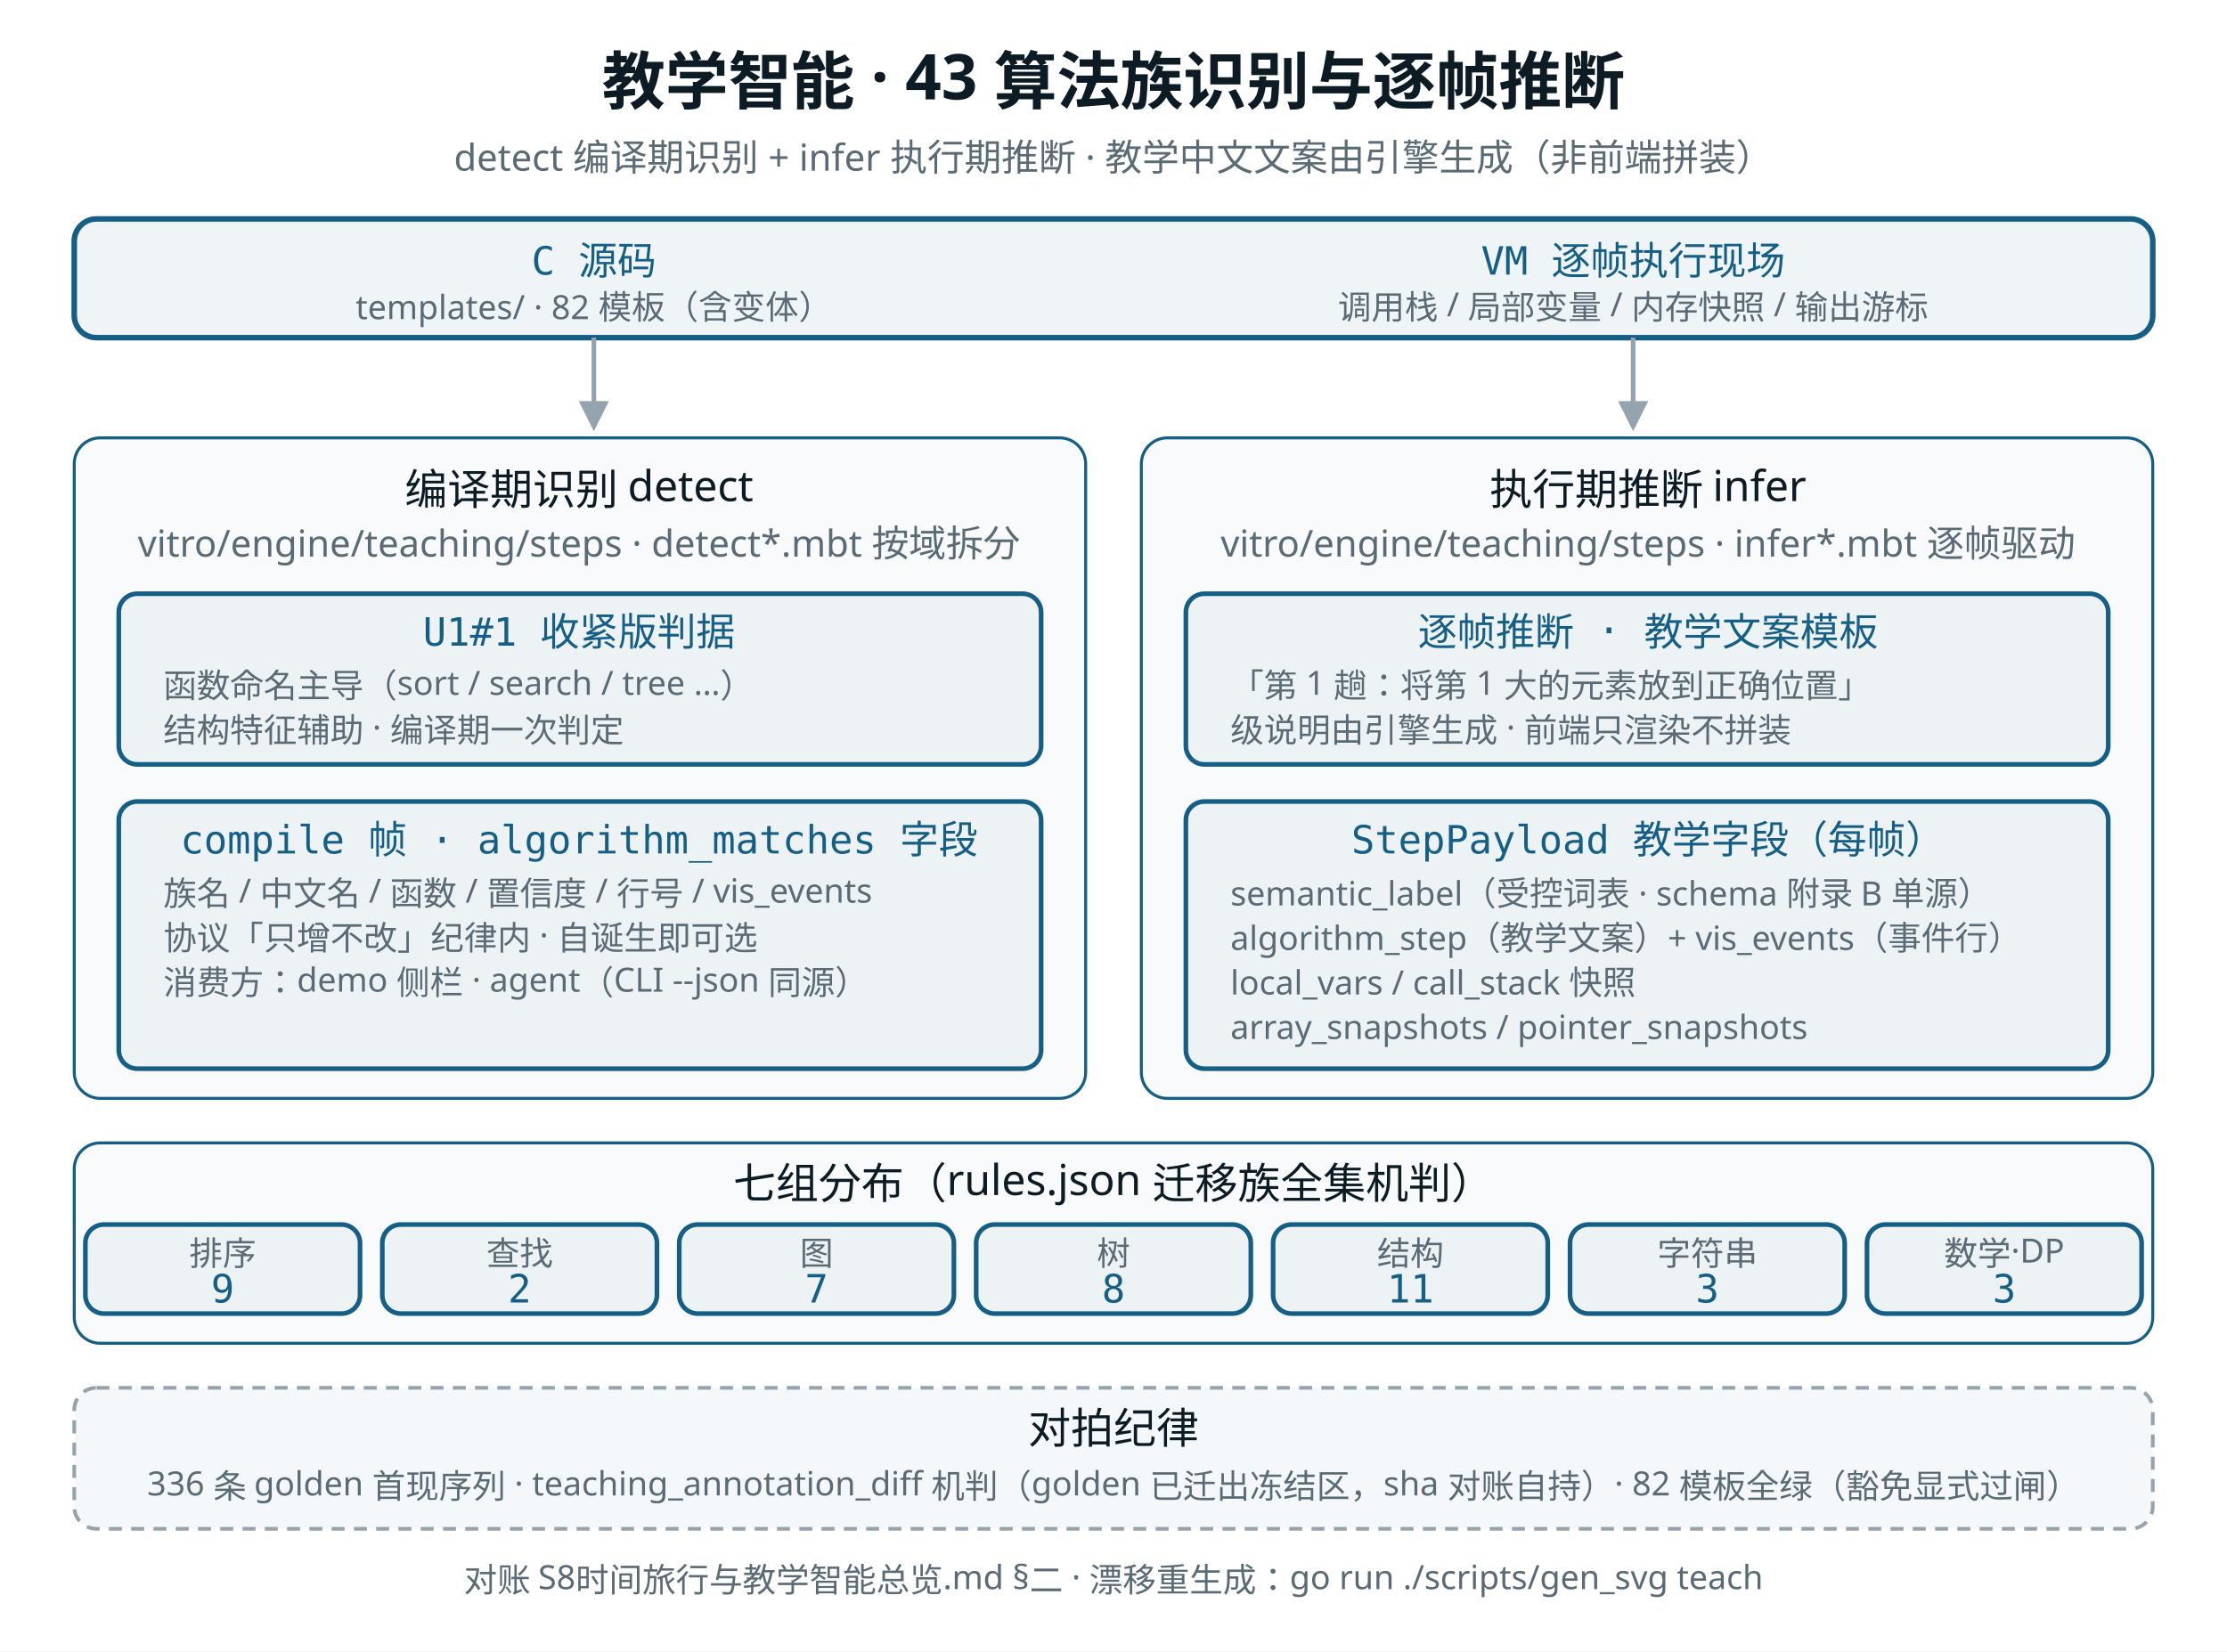
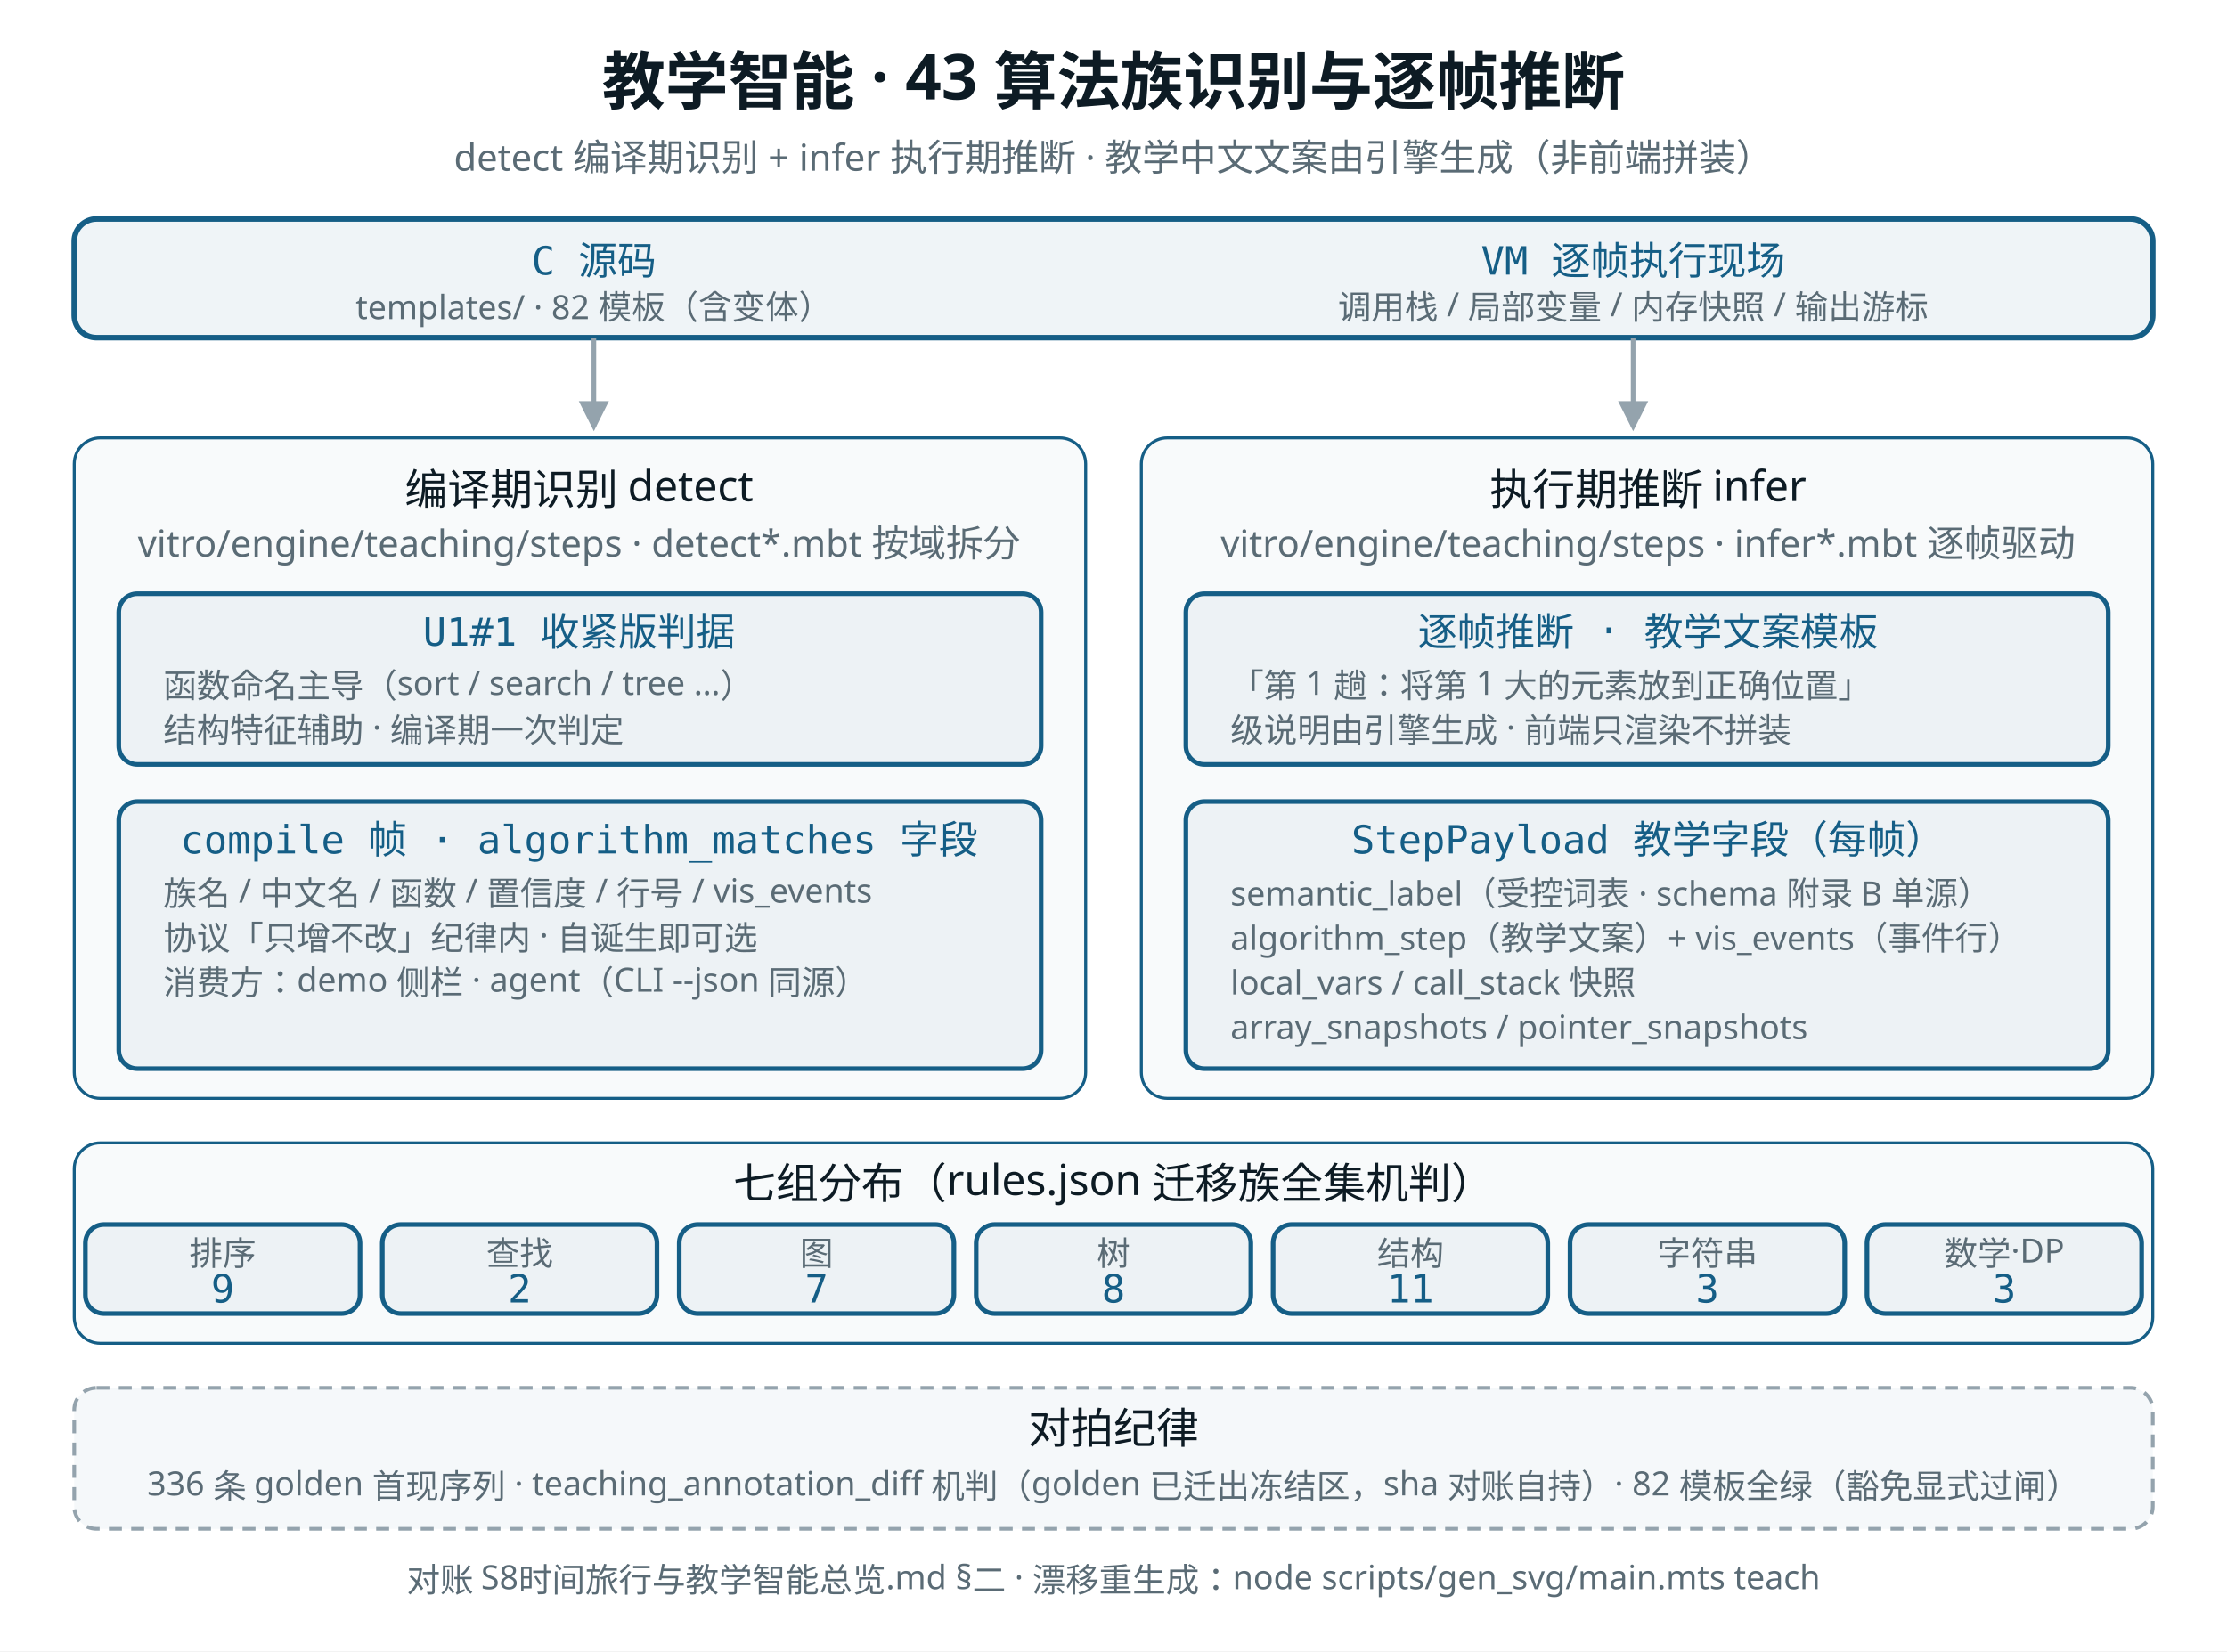
<svg xmlns="http://www.w3.org/2000/svg" viewBox="0 0 1200 890" role="img" aria-label="vitro 教学智能算法族流水线">
  <style>
    .bg     { fill: #FFFFFF; }
    .core   { fill: #155E86; fill-opacity: .07; stroke: #155E86; stroke-width: 3; }
    .card   { fill: #155E86; fill-opacity: .05; stroke: #155E86; stroke-width: 2.5; }
    .cons   { fill: none; stroke: #94A3AD; stroke-width: 2; }
    .warn   { fill: #155E86; fill-opacity: .04; stroke: #94A3AD; stroke-width: 2; stroke-dasharray: 7 5; }
    .plan   { fill: none; stroke: #94A3AD; stroke-width: 1.8; stroke-dasharray: 5 4; }
    .line   { stroke: #94A3AD; stroke-width: 3; fill: none; }
    .edge   { stroke: #94A3AD; stroke-width: 2.5; fill: none; }
    .ahf    { fill: #94A3AD; stroke: none; }
    .tn     { font-family: "Consolas","Cascadia Mono",monospace; font-size: 17px; fill: #155E86; stroke: none; }
    .zone   { fill: #155E86; fill-opacity: .028; stroke: #155E86; stroke-width: 1.6; }
    .tt     { font-family: "Segoe UI","Microsoft YaHei",sans-serif; font-size: 34px; font-weight: 600; fill: #0D1B24; stroke: none; }
    .t      { font-family: "Segoe UI","Microsoft YaHei",sans-serif; font-size: 23px; fill: #0D1B24; stroke: none; }
    .ts     { font-family: "Consolas","Cascadia Mono",monospace; font-size: 21px; fill: #155E86; stroke: none; }
    .tm     { font-family: "Segoe UI","Microsoft YaHei",sans-serif; font-size: 20px; fill: #5A6B75; stroke: none; }
    .tc     { font-family: "Segoe UI","Microsoft YaHei",sans-serif; font-size: 18px; fill: #5A6B75; stroke: none; }
    @media (prefers-color-scheme: dark) {
      .bg   { fill: #0D1B24; }
      .core { stroke: #4FB3E8; fill: #4FB3E8; fill-opacity: .1; }
      .card { stroke: #4FB3E8; fill: #4FB3E8; fill-opacity: .07; }
      .zone { stroke: #4FB3E8; fill: #4FB3E8; fill-opacity: .05; }
      .cons, .warn, .plan { stroke: #5A6B75; }
      .line, .edge { stroke: #5A6B75; }
      .ahf  { fill: #5A6B75; }
      .tt, .t { fill: #E9F1F7; }
      .ts, .tn { fill: #4FB3E8; }
      .tm, .tc { fill: #94A3AD; }
    }
  </style>
  <rect class="bg" width="1200" height="890" />
  <defs>
    <marker id="ah" viewBox="0 0 10 10" refX="8.5" refY="5" markerWidth="6.5" markerHeight="6.5" orient="auto-start-reverse">
      <path d="M0,0 L10,5 L0,10 z" class="ahf" />
    </marker>
  </defs>
  <text class="tt" x="600" y="56" text-anchor="middle">教学智能 · 43 算法族识别与逐帧推断</text>
  <text class="tm" x="600" y="92" text-anchor="middle">detect 编译期识别 + infer 执行期推断 · 教学中文文案由引擎生成（非前端拼装）</text>
  <rect class="core" x="40" y="118" width="1120" height="64" rx="12" />
  <text class="ts" x="320" y="148" text-anchor="middle">C 源码</text>
  <text class="tc" x="320" y="172" text-anchor="middle">templates/ · 82 模板（含变体）</text>
  <text class="ts" x="880" y="148" text-anchor="middle">VM 逐帧执行现场</text>
  <text class="tc" x="880" y="172" text-anchor="middle">调用栈 / 局部变量 / 内存快照 / 输出游标</text>
  <line class="edge" x1="320" y1="182" x2="320" y2="230" marker-end="url(#ah)" />
  <line class="edge" x1="880" y1="182" x2="880" y2="230" marker-end="url(#ah)" />
  <rect class="zone" x="40" y="236" width="545" height="356" rx="14" />
  <text class="t" x="312" y="272" text-anchor="middle">编译期识别 detect</text>
  <text class="tm" x="312" y="300" text-anchor="middle">vitro/engine/teaching/steps · detect*.mbt 按域拆分</text>
  <rect class="card" x="64" y="320" width="497" height="92" rx="10" />
  <text class="ts" x="312" y="348" text-anchor="middle">U1#1 收紧版判据</text>
  <text class="tc" x="88" y="376" text-anchor="start">函数命名主导（sort / search / tree …）</text>
  <text class="tc" x="88" y="400" text-anchor="start">结构特征辅助 · 编译期一次判定</text>
  <rect class="card" x="64" y="432" width="497" height="144" rx="10" />
  <text class="ts" x="312" y="460" text-anchor="middle">compile 帧 · algorithm_matches 字段</text>
  <text class="tc" x="88" y="488" text-anchor="start">族名 / 中文名 / 函数 / 置信度 / 行号 / vis_events</text>
  <text class="tc" x="88" y="512" text-anchor="start">协议「只增不改」纪律内 · 自诞生即可选</text>
  <text class="tc" x="88" y="536" text-anchor="start">消费方：demo 侧栏 · agent（CLI --json 同源）</text>
  <rect class="zone" x="615" y="236" width="545" height="356" rx="14" />
  <text class="t" x="888" y="272" text-anchor="middle">执行期推断 infer</text>
  <text class="tm" x="888" y="300" text-anchor="middle">vitro/engine/teaching/steps · infer*.mbt 逐帧驱动</text>
  <rect class="card" x="639" y="320" width="497" height="92" rx="10" />
  <text class="ts" x="888" y="348" text-anchor="middle">逐帧推断 · 教学文案模板</text>
  <text class="tc" x="663" y="376" text-anchor="start">「第 1 趟：将第 1 大的元素放到正确位置」</text>
  <text class="tc" x="663" y="400" text-anchor="start">级说明由引擎生成 · 前端只渲染不拼装</text>
  <rect class="card" x="639" y="432" width="497" height="144" rx="10" />
  <text class="ts" x="888" y="460" text-anchor="middle">StepPayload 教学字段（每帧）</text>
  <text class="tc" x="663" y="488" text-anchor="start">semantic_label（受控词表 · schema 附录 B 单源）</text>
  <text class="tc" x="663" y="512" text-anchor="start">algorithm_step（教学文案）+ vis_events（事件行）</text>
  <text class="tc" x="663" y="536" text-anchor="start">local_vars / call_stack 快照</text>
  <text class="tc" x="663" y="560" text-anchor="start">array_snapshots / pointer_snapshots</text>
  <rect class="zone" x="40" y="616" width="1120" height="108" rx="14" />
  <text class="t" x="600" y="646" text-anchor="middle">七组分布（rules.json 迁移族全集机判）</text>
  <rect class="card" x="46" y="660" width="148" height="48" rx="10" />
  <text class="tc" x="120" y="682" text-anchor="middle">排序</text>
  <text class="ts" x="120" y="702" text-anchor="middle">9</text>
  <rect class="card" x="206" y="660" width="148" height="48" rx="10" />
  <text class="tc" x="280" y="682" text-anchor="middle">查找</text>
  <text class="ts" x="280" y="702" text-anchor="middle">2</text>
  <rect class="card" x="366" y="660" width="148" height="48" rx="10" />
  <text class="tc" x="440" y="682" text-anchor="middle">图</text>
  <text class="ts" x="440" y="702" text-anchor="middle">7</text>
  <rect class="card" x="526" y="660" width="148" height="48" rx="10" />
  <text class="tc" x="600" y="682" text-anchor="middle">树</text>
  <text class="ts" x="600" y="702" text-anchor="middle">8</text>
  <rect class="card" x="686" y="660" width="148" height="48" rx="10" />
  <text class="tc" x="760" y="682" text-anchor="middle">结构</text>
  <text class="ts" x="760" y="702" text-anchor="middle">11</text>
  <rect class="card" x="846" y="660" width="148" height="48" rx="10" />
  <text class="tc" x="920" y="682" text-anchor="middle">字符串</text>
  <text class="ts" x="920" y="702" text-anchor="middle">3</text>
  <rect class="card" x="1006" y="660" width="148" height="48" rx="10" />
  <text class="tc" x="1080" y="682" text-anchor="middle">数学·DP</text>
  <text class="ts" x="1080" y="702" text-anchor="middle">3</text>
  <rect class="warn" x="40" y="748" width="1120" height="76" rx="12" />
  <text class="t" x="600" y="778" text-anchor="middle">对拍纪律</text>
  <text class="tc" x="600" y="806" text-anchor="middle">336 条 golden 首现序列 · teaching_annotation_diff 机判（golden 已迁出冻结区，sha 对账自持）· 82 模板全绿（豁免显式过闸）</text>
-   <text class="tc" x="600" y="858" text-anchor="middle">对账 S8时间旅行与教学智能总览.md §二 · 漂移重生成：go run ./scripts/gen_svg teach</text>
+   <text class="tc" x="600" y="858" text-anchor="middle">对账 S8时间旅行与教学智能总览.md §二 · 漂移重生成：node scripts/gen_svg/main.mts teach</text>
</svg>
